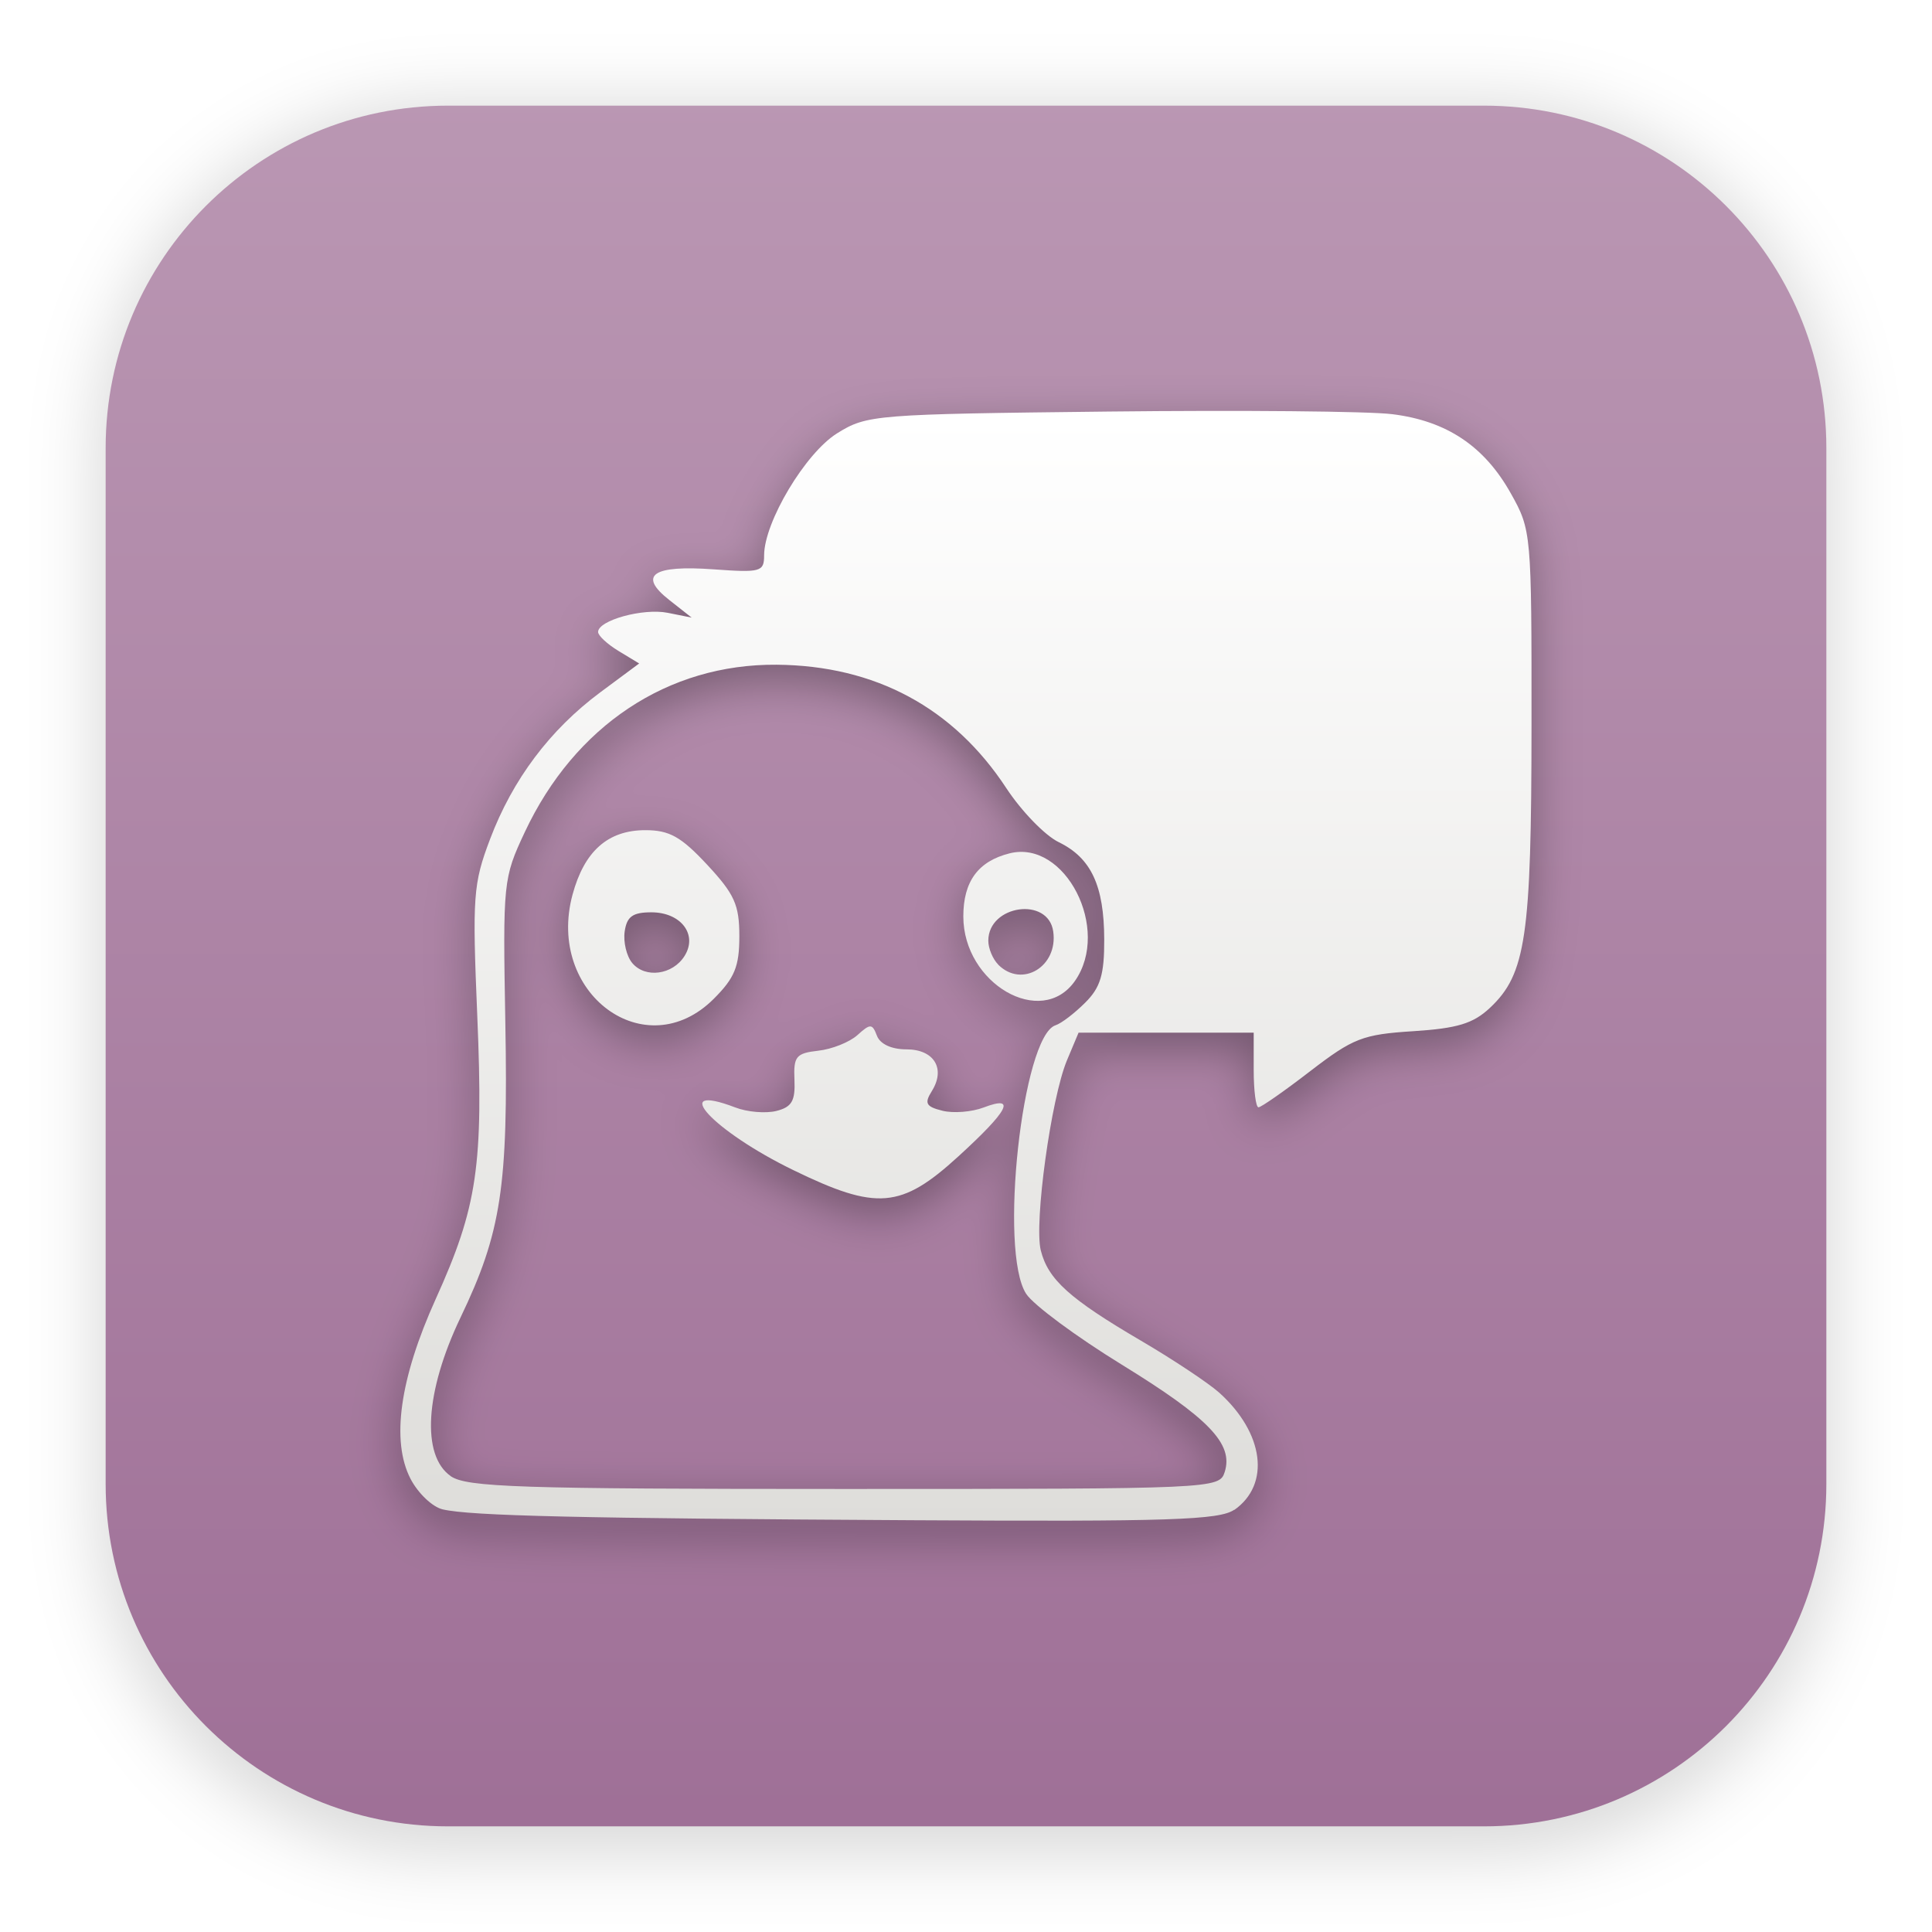
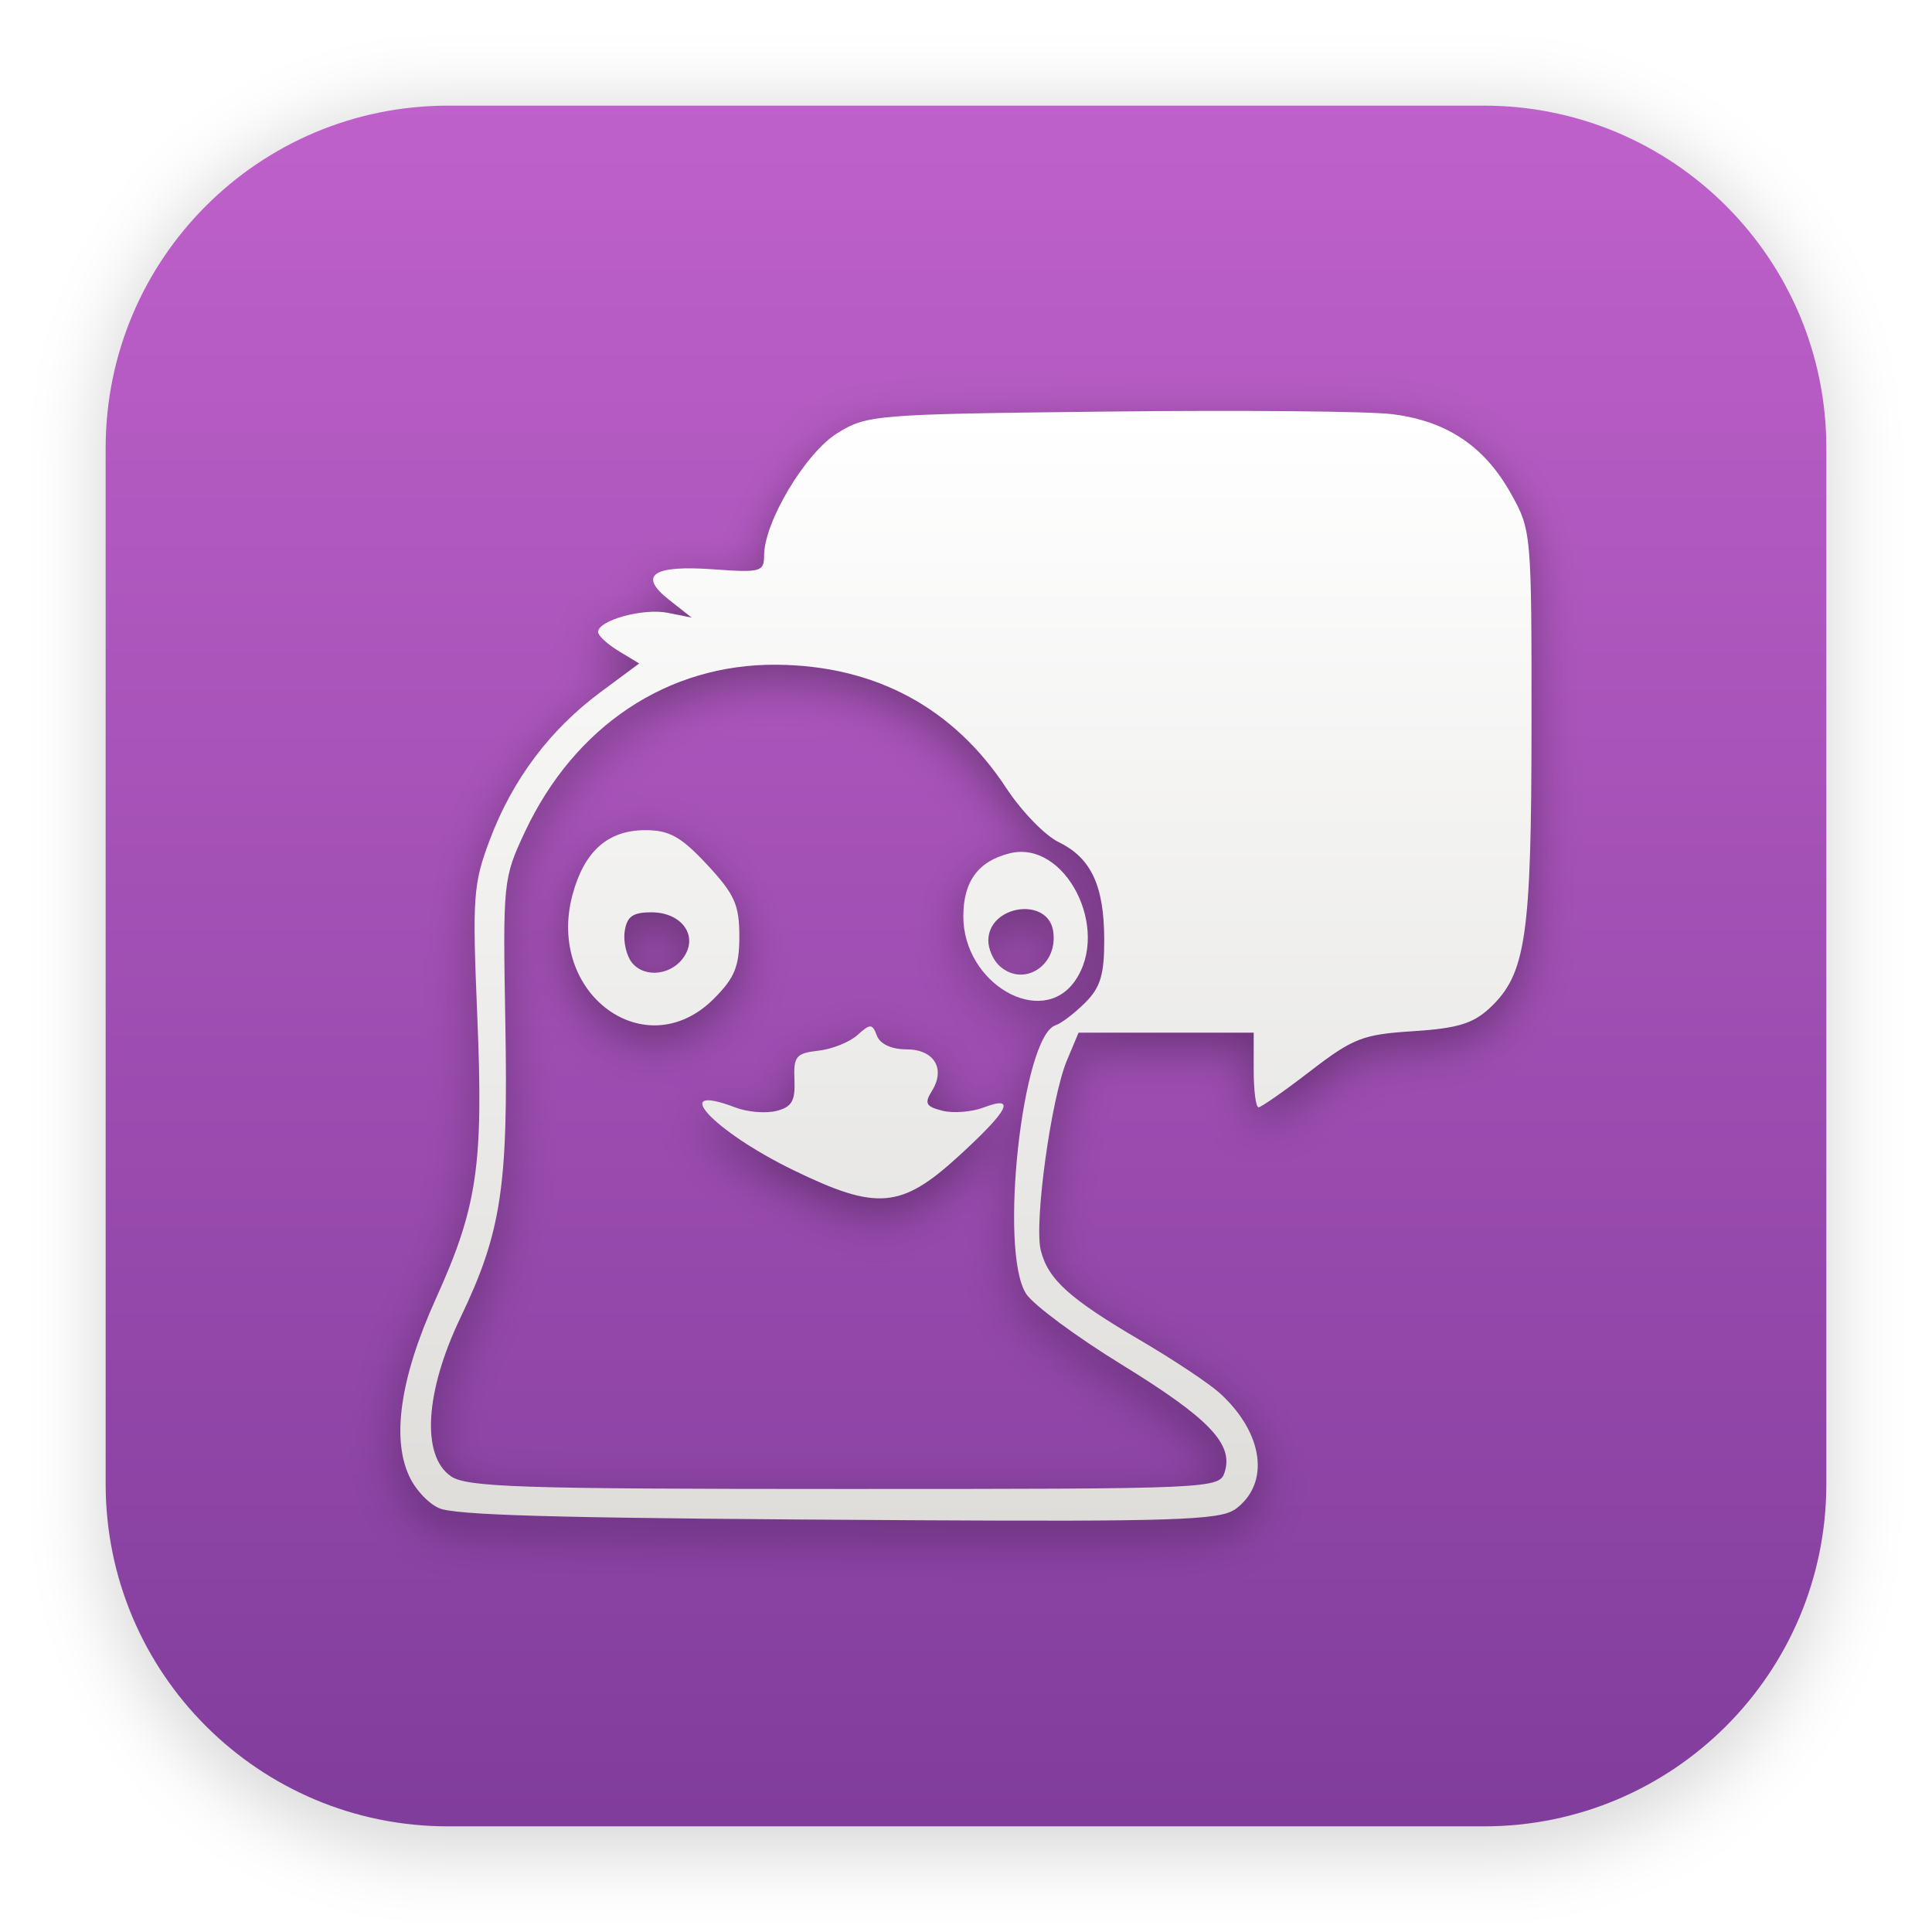
<svg xmlns="http://www.w3.org/2000/svg" width="64" height="64" version="1.1" viewBox="0 0 16.933 16.933">
  <defs>
    <filter id="filter1178" x="-.048" y="-.048" width="1.096" height="1.096" color-interpolation-filters="sRGB">
      <feGaussianBlur stdDeviation="0.307" />
    </filter>
    <linearGradient id="linearGradient1340" x1="8.664" x2="8.664" y1="15.931" y2=".794" gradientUnits="userSpaceOnUse">
-       <stop stop-color="#9f7097" offset="0" />
-       <stop stop-color="#ba97b3" offset="1" />
+       <stop stop-color="#813d9c" offset="0" />
+       <stop stop-color="#c061cb" offset="1" />
    </linearGradient>
    <linearGradient id="linearGradient2615" x1="7.816" x2="7.816" y1="3.649" y2="13.36" gradientUnits="userSpaceOnUse">
-       <stop stop-color="#ffffff" offset="0" />
+       <stop stop-color="#fff" offset="0" />
      <stop stop-color="#deddda" offset="1" />
    </linearGradient>
    <filter id="filter868" x="-.049" y="-.05" width="1.099" height="1.101" color-interpolation-filters="sRGB">
      <feGaussianBlur stdDeviation="0.204" />
    </filter>
  </defs>
  <g stroke-linecap="round" stroke-linejoin="round">
-     <rect transform="matrix(.99138 0 0 1 .072989 .0019055)" x=".794" y=".905" width="15.346" height="15.346" rx="3.053" ry="3.053" fill="#000000" filter="url(#filter1178)" opacity=".15" stroke-width="1.249" style="mix-blend-mode:normal" />
+     <rect transform="matrix(.99138 0 0 1 .072989 .0019055)" x=".794" y=".905" width="15.346" height="15.346" rx="3.053" ry="3.053" filter="url(#filter1178)" opacity=".15" stroke-width="1.249" style="mix-blend-mode:normal" />
    <rect x=".926" y=".926" width="15.081" height="15.081" rx="3" ry="3" fill="url(#linearGradient1340)" stroke-width="1.227" />
    <rect x=".012" y=".006" width="16.924" height="16.927" fill="none" opacity=".15" stroke-width="1.052" />
  </g>
-   <path d="m10.818 13.367c0.319-0.224 0.261-0.674-0.132-1.028-0.094-0.084-0.402-0.289-0.685-0.455-0.628-0.368-0.815-0.537-0.879-0.792-0.06-0.24 0.09-1.331 0.229-1.665l0.102-0.243h1.535v0.327c0 0.18 0.019 0.327 0.042 0.327s0.228-0.143 0.455-0.318c0.375-0.288 0.458-0.321 0.901-0.349 0.388-0.025 0.526-0.067 0.673-0.205 0.315-0.296 0.363-0.624 0.364-2.474 7.98e-4 -1.689-0.001-1.713-0.181-2.034-0.232-0.415-0.563-0.636-1.04-0.695-0.208-0.026-1.327-0.036-2.487-0.023-2.05 0.023-2.116 0.028-2.377 0.19-0.279 0.173-0.641 0.779-0.641 1.071 0 0.143-0.03 0.152-0.442 0.122-0.535-0.039-0.666 0.051-0.39 0.268l0.197 0.155-0.21-0.042c-0.216-0.043-0.61 0.066-0.61 0.168 0 0.032 0.081 0.107 0.18 0.167l0.18 0.109-0.341 0.253c-0.441 0.328-0.768 0.763-0.966 1.287-0.148 0.391-0.156 0.5-0.112 1.548 0.055 1.311 0.002 1.673-0.365 2.484-0.315 0.697-0.391 1.243-0.22 1.574 0.066 0.127 0.192 0.247 0.282 0.268 0.245 0.057 1.206 0.079 4.128 0.095 2.242 0.013 2.68-0.002 2.81-0.092zm-6.868-0.297c-0.259-0.181-0.224-0.742 0.086-1.389 0.358-0.747 0.419-1.145 0.393-2.584-0.022-1.234-0.019-1.267 0.171-1.672 0.437-0.931 1.254-1.474 2.207-1.466 0.863 0.007 1.55 0.376 2.013 1.082 0.133 0.202 0.339 0.415 0.459 0.473 0.284 0.138 0.398 0.381 0.399 0.854 8.639e-4 0.306-0.033 0.42-0.167 0.553-0.092 0.092-0.209 0.182-0.26 0.198-0.292 0.097-0.498 1.986-0.257 2.354 0.063 0.097 0.44 0.376 0.837 0.62 0.764 0.47 0.981 0.695 0.903 0.941-0.047 0.147-0.085 0.149-3.335 0.149-2.858 0-3.309-0.015-3.45-0.113zm4.451-2.803c0.442-0.404 0.51-0.538 0.219-0.427-0.103 0.039-0.265 0.052-0.36 0.028-0.145-0.036-0.16-0.065-0.093-0.172 0.123-0.197 0.02-0.366-0.223-0.366-0.13 0-0.23-0.046-0.258-0.119-0.041-0.108-0.058-0.108-0.171-0.006-0.069 0.062-0.224 0.124-0.344 0.137-0.194 0.022-0.217 0.05-0.208 0.255 0.008 0.185-0.023 0.239-0.159 0.273-0.093 0.023-0.255 0.01-0.36-0.031-0.595-0.226-0.193 0.208 0.508 0.549 0.733 0.357 0.946 0.339 1.449-0.121zm-2.145-1.38c0.183-0.183 0.224-0.283 0.224-0.548 0-0.276-0.042-0.369-0.282-0.627-0.229-0.246-0.331-0.303-0.542-0.303-0.328 0-0.535 0.184-0.638 0.565-0.234 0.867 0.64 1.511 1.238 0.913zm-0.715-0.314c-0.05-0.06-0.079-0.184-0.066-0.276 0.019-0.131 0.07-0.168 0.234-0.168 0.259 0 0.408 0.195 0.291 0.382-0.104 0.167-0.345 0.199-0.459 0.062zm3.88 0.158c0.318-0.454-0.085-1.241-0.572-1.119-0.276 0.069-0.406 0.246-0.406 0.553 0 0.589 0.684 0.985 0.978 0.566zm-0.672-0.144c-0.048-0.048-0.087-0.142-0.087-0.209 0-0.314 0.526-0.389 0.569-0.081 0.044 0.307-0.274 0.499-0.482 0.291z" fill="#000000" filter="url(#filter868)" opacity=".33" stroke-width=".073" />
+   <path d="m10.818 13.367c0.319-0.224 0.261-0.674-0.132-1.028-0.094-0.084-0.402-0.289-0.685-0.455-0.628-0.368-0.815-0.537-0.879-0.792-0.06-0.24 0.09-1.331 0.229-1.665l0.102-0.243h1.535v0.327c0 0.18 0.019 0.327 0.042 0.327s0.228-0.143 0.455-0.318c0.375-0.288 0.458-0.321 0.901-0.349 0.388-0.025 0.526-0.067 0.673-0.205 0.315-0.296 0.363-0.624 0.364-2.474 7.98e-4 -1.689-0.001-1.713-0.181-2.034-0.232-0.415-0.563-0.636-1.04-0.695-0.208-0.026-1.327-0.036-2.487-0.023-2.05 0.023-2.116 0.028-2.377 0.19-0.279 0.173-0.641 0.779-0.641 1.071 0 0.143-0.03 0.152-0.442 0.122-0.535-0.039-0.666 0.051-0.39 0.268l0.197 0.155-0.21-0.042c-0.216-0.043-0.61 0.066-0.61 0.168 0 0.032 0.081 0.107 0.18 0.167l0.18 0.109-0.341 0.253c-0.441 0.328-0.768 0.763-0.966 1.287-0.148 0.391-0.156 0.5-0.112 1.548 0.055 1.311 0.002 1.673-0.365 2.484-0.315 0.697-0.391 1.243-0.22 1.574 0.066 0.127 0.192 0.247 0.282 0.268 0.245 0.057 1.206 0.079 4.128 0.095 2.242 0.013 2.68-0.002 2.81-0.092zm-6.868-0.297c-0.259-0.181-0.224-0.742 0.086-1.389 0.358-0.747 0.419-1.145 0.393-2.584-0.022-1.234-0.019-1.267 0.171-1.672 0.437-0.931 1.254-1.474 2.207-1.466 0.863 0.007 1.55 0.376 2.013 1.082 0.133 0.202 0.339 0.415 0.459 0.473 0.284 0.138 0.398 0.381 0.399 0.854 8.639e-4 0.306-0.033 0.42-0.167 0.553-0.092 0.092-0.209 0.182-0.26 0.198-0.292 0.097-0.498 1.986-0.257 2.354 0.063 0.097 0.44 0.376 0.837 0.62 0.764 0.47 0.981 0.695 0.903 0.941-0.047 0.147-0.085 0.149-3.335 0.149-2.858 0-3.309-0.015-3.45-0.113zm4.451-2.803c0.442-0.404 0.51-0.538 0.219-0.427-0.103 0.039-0.265 0.052-0.36 0.028-0.145-0.036-0.16-0.065-0.093-0.172 0.123-0.197 0.02-0.366-0.223-0.366-0.13 0-0.23-0.046-0.258-0.119-0.041-0.108-0.058-0.108-0.171-0.006-0.069 0.062-0.224 0.124-0.344 0.137-0.194 0.022-0.217 0.05-0.208 0.255 0.008 0.185-0.023 0.239-0.159 0.273-0.093 0.023-0.255 0.01-0.36-0.031-0.595-0.226-0.193 0.208 0.508 0.549 0.733 0.357 0.946 0.339 1.449-0.121zm-2.145-1.38c0.183-0.183 0.224-0.283 0.224-0.548 0-0.276-0.042-0.369-0.282-0.627-0.229-0.246-0.331-0.303-0.542-0.303-0.328 0-0.535 0.184-0.638 0.565-0.234 0.867 0.64 1.511 1.238 0.913zm-0.715-0.314c-0.05-0.06-0.079-0.184-0.066-0.276 0.019-0.131 0.07-0.168 0.234-0.168 0.259 0 0.408 0.195 0.291 0.382-0.104 0.167-0.345 0.199-0.459 0.062zm3.88 0.158c0.318-0.454-0.085-1.241-0.572-1.119-0.276 0.069-0.406 0.246-0.406 0.553 0 0.589 0.684 0.985 0.978 0.566zm-0.672-0.144c-0.048-0.048-0.087-0.142-0.087-0.209 0-0.314 0.526-0.389 0.569-0.081 0.044 0.307-0.274 0.499-0.482 0.291z" filter="url(#filter868)" opacity=".33" stroke-width=".073" />
  <path d="m10.818 13.234c0.319-0.224 0.261-0.674-0.132-1.028-0.094-0.084-0.402-0.289-0.685-0.455-0.628-0.368-0.815-0.537-0.879-0.792-0.06-0.24 0.09-1.331 0.229-1.665l0.102-0.243h1.535v0.327c0 0.18 0.019 0.327 0.042 0.327s0.228-0.143 0.455-0.318c0.375-0.288 0.458-0.321 0.901-0.349 0.388-0.025 0.526-0.067 0.673-0.205 0.315-0.296 0.363-0.624 0.364-2.474 7.98e-4 -1.689-0.001-1.713-0.181-2.034-0.232-0.415-0.563-0.636-1.04-0.695-0.208-0.026-1.327-0.036-2.487-0.023-2.05 0.023-2.116 0.028-2.377 0.19-0.279 0.173-0.641 0.779-0.641 1.071 0 0.143-0.03 0.152-0.442 0.122-0.535-0.039-0.666 0.051-0.39 0.268l0.197 0.155-0.21-0.042c-0.216-0.043-0.61 0.066-0.61 0.168 0 0.032 0.081 0.107 0.18 0.167l0.18 0.109-0.341 0.253c-0.441 0.328-0.768 0.763-0.966 1.287-0.148 0.391-0.156 0.5-0.112 1.548 0.055 1.311 0.002 1.673-0.365 2.484-0.315 0.697-0.391 1.243-0.22 1.574 0.066 0.127 0.192 0.247 0.282 0.268 0.245 0.057 1.206 0.079 4.128 0.095 2.242 0.013 2.68-0.002 2.81-0.092zm-6.868-0.297c-0.259-0.181-0.224-0.742 0.086-1.389 0.358-0.747 0.419-1.145 0.393-2.584-0.022-1.234-0.019-1.267 0.171-1.672 0.437-0.931 1.254-1.474 2.207-1.466 0.863 0.007 1.55 0.376 2.013 1.082 0.133 0.202 0.339 0.415 0.459 0.473 0.284 0.138 0.398 0.381 0.399 0.854 8.639e-4 0.306-0.033 0.42-0.167 0.553-0.092 0.092-0.209 0.182-0.26 0.198-0.292 0.097-0.498 1.986-0.257 2.354 0.063 0.097 0.44 0.376 0.837 0.62 0.764 0.47 0.981 0.695 0.903 0.941-0.047 0.147-0.085 0.149-3.335 0.149-2.858 0-3.309-0.015-3.45-0.113zm4.451-2.803c0.442-0.404 0.51-0.538 0.219-0.427-0.103 0.039-0.265 0.052-0.36 0.028-0.145-0.036-0.16-0.065-0.093-0.172 0.123-0.197 0.02-0.366-0.223-0.366-0.13 0-0.23-0.046-0.258-0.119-0.041-0.108-0.058-0.108-0.171-0.006-0.069 0.062-0.224 0.124-0.344 0.137-0.194 0.022-0.217 0.05-0.208 0.255 0.008 0.185-0.023 0.239-0.159 0.273-0.093 0.023-0.255 0.01-0.36-0.031-0.595-0.226-0.193 0.208 0.508 0.549 0.733 0.357 0.946 0.339 1.449-0.121zm-2.145-1.38c0.183-0.183 0.224-0.283 0.224-0.548 0-0.276-0.042-0.369-0.282-0.627-0.229-0.246-0.331-0.303-0.542-0.303-0.328 0-0.535 0.184-0.638 0.565-0.234 0.867 0.64 1.511 1.238 0.913zm-0.715-0.314c-0.05-0.06-0.079-0.184-0.066-0.276 0.019-0.131 0.07-0.168 0.234-0.168 0.259 0 0.408 0.195 0.291 0.382-0.104 0.167-0.345 0.199-0.459 0.062zm3.88 0.158c0.318-0.454-0.085-1.241-0.572-1.119-0.276 0.069-0.406 0.246-0.406 0.553 0 0.589 0.684 0.985 0.978 0.566zm-0.672-0.144c-0.048-0.048-0.087-0.142-0.087-0.209 0-0.314 0.526-0.389 0.569-0.081 0.044 0.307-0.274 0.499-0.482 0.291z" fill="url(#linearGradient2615)" stroke-width=".073" />
</svg>
